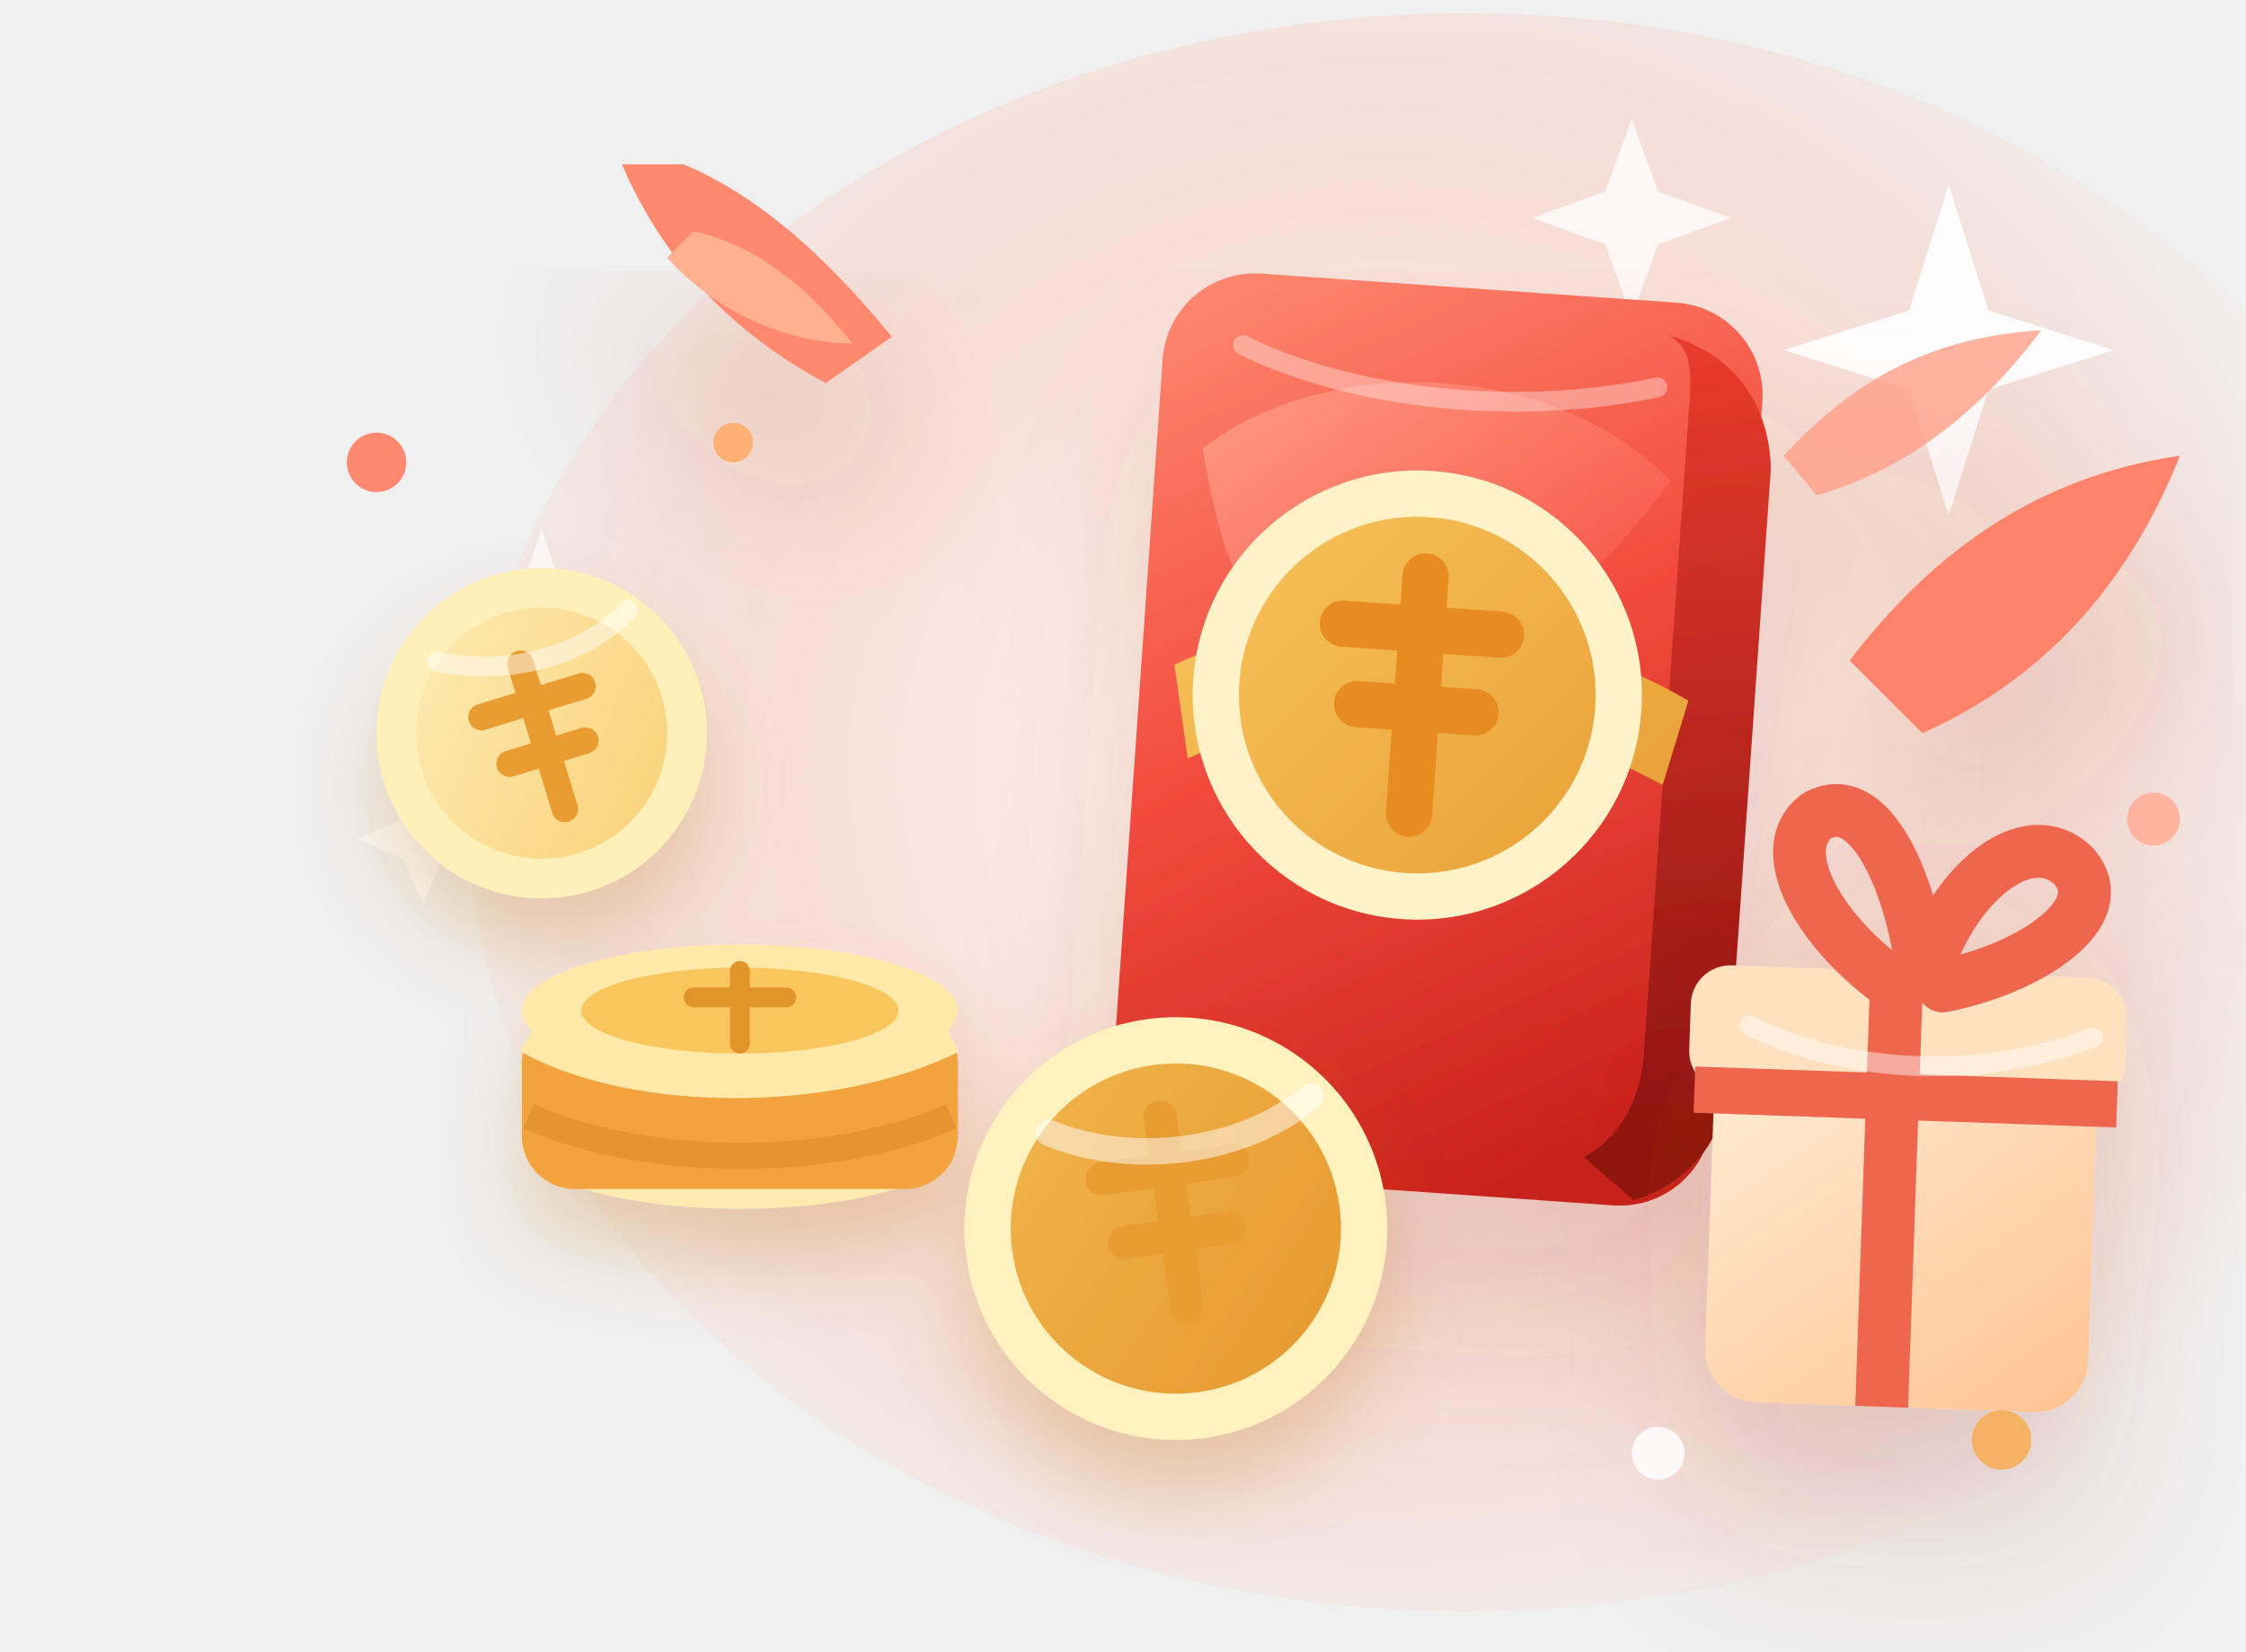
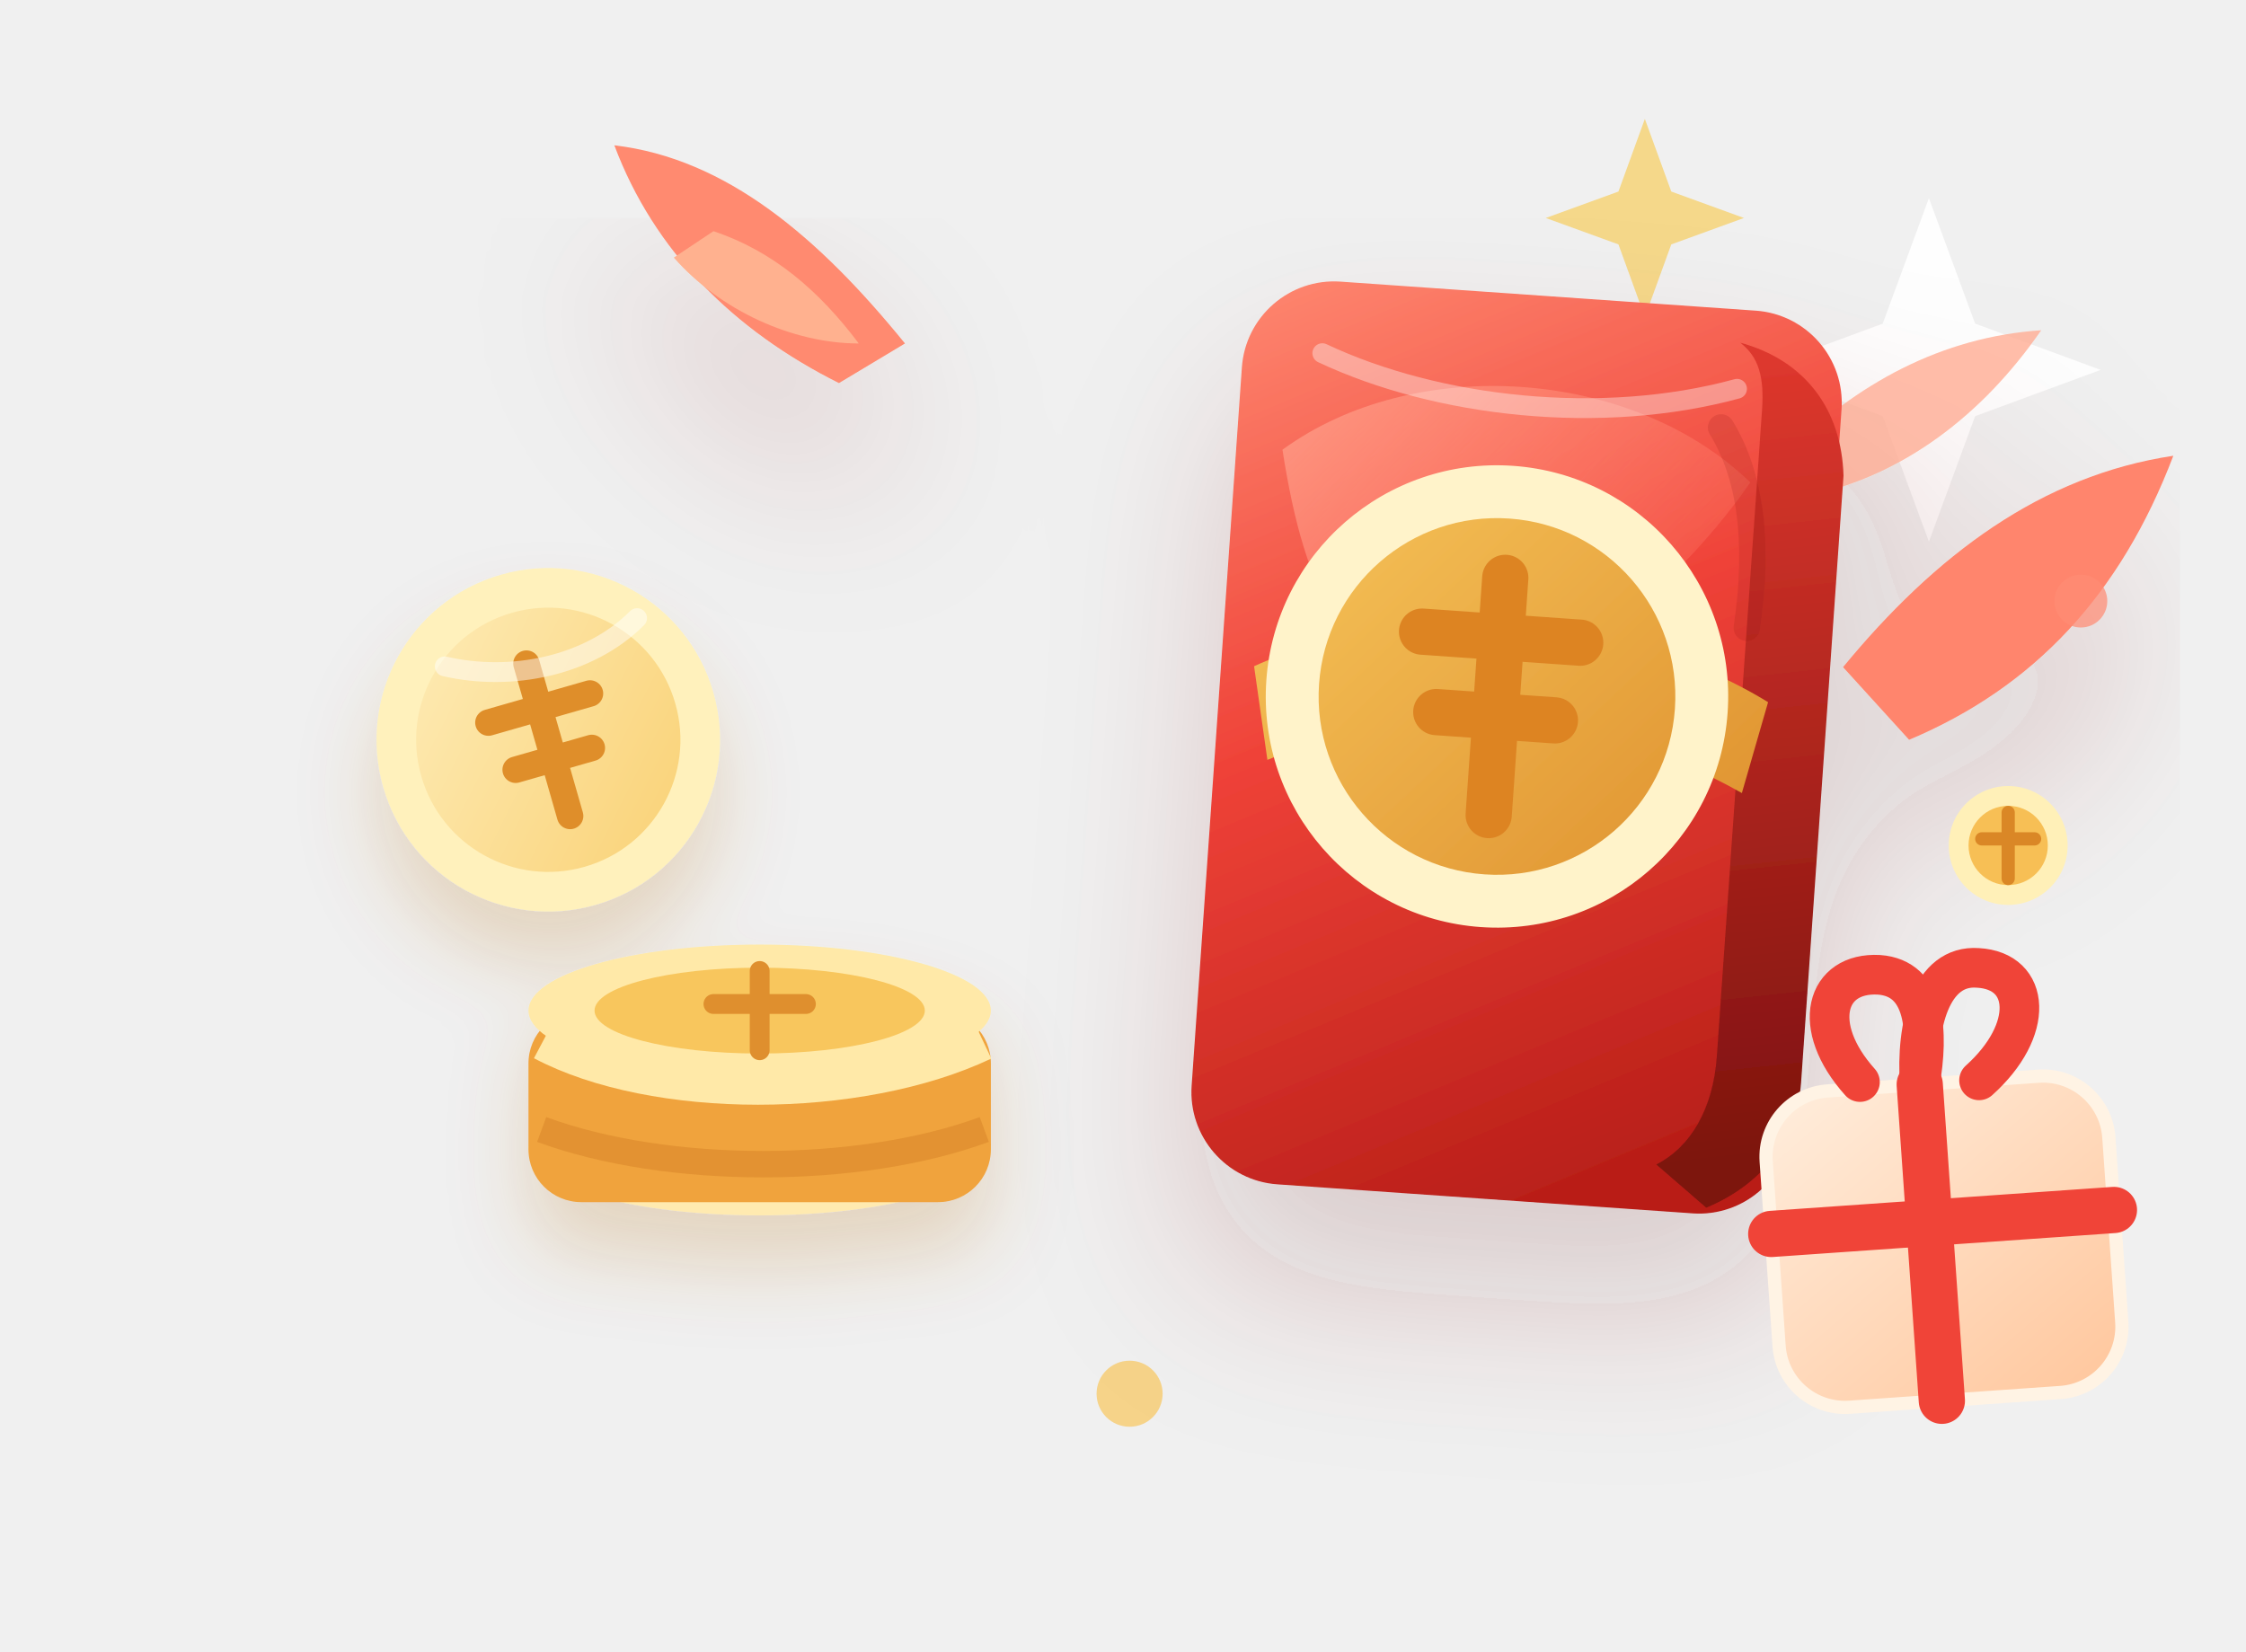
<svg xmlns="http://www.w3.org/2000/svg" width="340" height="250" viewBox="0 0 340 250" fill="none">
  <defs>
-     <radialGradient id="rightArtGlow" cx="0" cy="0" r="1" gradientUnits="userSpaceOnUse" gradientTransform="translate(210 116) rotate(88) scale(143 153)">
-       <stop stop-color="#FFFFFF" stop-opacity="0.96" />
-       <stop offset="0.44" stop-color="#FFE1D7" stop-opacity="0.68" />
-       <stop offset="0.76" stop-color="#FFB9A4" stop-opacity="0.28" />
-       <stop offset="1" stop-color="#FFB9A4" stop-opacity="0" />
-     </radialGradient>
-     <linearGradient id="packetFace" x1="167" y1="42" x2="240" y2="176" gradientUnits="userSpaceOnUse">
-       <stop stop-color="#FF8D73" />
-       <stop offset="0.5" stop-color="#F24B3E" />
-       <stop offset="1" stop-color="#C8211A" />
+     <linearGradient id="packetFront" x1="179" y1="42" x2="246" y2="176" gradientUnits="userSpaceOnUse">
+       <stop stop-color="#FF8C74" />
+       <stop offset="0.48" stop-color="#EF4238" />
+       <stop offset="1" stop-color="#B91F19" />
    </linearGradient>
-     <linearGradient id="packetSide" x1="244" y1="52" x2="263" y2="169" gradientUnits="userSpaceOnUse">
-       <stop stop-color="#E63A2D" />
-       <stop offset="1" stop-color="#8E1410" />
+     <linearGradient id="packetSide" x1="253" y1="54" x2="274" y2="171" gradientUnits="userSpaceOnUse">
+       <stop stop-color="#DD372D" />
+       <stop offset="1" stop-color="#7D120E" />
    </linearGradient>
-     <linearGradient id="packetHighlight" x1="174" y1="54" x2="231" y2="116" gradientUnits="userSpaceOnUse">
-       <stop stop-color="#FFA58F" stop-opacity="0.9" />
-       <stop offset="1" stop-color="#FF6F5C" stop-opacity="0.2" />
+     <linearGradient id="packetFlap" x1="183" y1="54" x2="249" y2="110" gradientUnits="userSpaceOnUse">
+       <stop stop-color="#FFA58F" stop-opacity="0.92" />
+       <stop offset="1" stop-color="#FF705E" stop-opacity="0.22" />
    </linearGradient>
-     <linearGradient id="goldFill" x1="67" y1="62" x2="229" y2="204" gradientUnits="userSpaceOnUse">
-       <stop stop-color="#FFF4C9" />
-       <stop offset="0.42" stop-color="#F8C65D" />
-       <stop offset="1" stop-color="#E39128" />
+     <linearGradient id="gold" x1="64" y1="62" x2="222" y2="208" gradientUnits="userSpaceOnUse">
+       <stop stop-color="#FFF5CE" />
+       <stop offset="0.44" stop-color="#F8C85E" />
+       <stop offset="1" stop-color="#D98524" />
    </linearGradient>
-     <linearGradient id="giftFill" x1="263" y1="145" x2="318" y2="218" gradientUnits="userSpaceOnUse">
-       <stop stop-color="#FFF2DC" />
-       <stop offset="1" stop-color="#FFC08E" />
+     <linearGradient id="giftCream" x1="268" y1="148" x2="320" y2="218" gradientUnits="userSpaceOnUse">
+       <stop stop-color="#FFF5E9" />
+       <stop offset="1" stop-color="#FFC397" />
    </linearGradient>
-     <filter id="mainShadow" x="46" y="25" width="292" height="230" filterUnits="userSpaceOnUse" color-interpolation-filters="sRGB">
-       <feDropShadow dx="0" dy="16" stdDeviation="12" flood-color="#A63822" flood-opacity="0.2" />
+     <filter id="softShadow" x="43" y="18" width="287" height="226" filterUnits="userSpaceOnUse" color-interpolation-filters="sRGB">
+       <feDropShadow dx="0" dy="15" stdDeviation="13" flood-color="#7E2B1D" flood-opacity="0.18" />
    </filter>
-     <filter id="coinShadow" x="40" y="57" width="194" height="182" filterUnits="userSpaceOnUse" color-interpolation-filters="sRGB">
-       <feDropShadow dx="0" dy="8" stdDeviation="6" flood-color="#BD6A17" flood-opacity="0.24" />
+     <filter id="coinShadow" x="35" y="56" width="202" height="182" filterUnits="userSpaceOnUse" color-interpolation-filters="sRGB">
+       <feDropShadow dx="0" dy="8" stdDeviation="6" flood-color="#B76B1C" flood-opacity="0.2" />
    </filter>
  </defs>
-   <ellipse cx="222" cy="123" rx="151" ry="121" fill="url(#rightArtGlow)" />
-   <path d="M295 28L301 47L320 53L301 59L295 78L289 59L270 53L289 47L295 28Z" fill="#FFFFFF" fill-opacity="0.94" />
-   <path d="M247 18L251 29L262 33L251 37L247 48L243 37L232 33L243 29L247 18Z" fill="#FFFFFF" fill-opacity="0.74" />
-   <path d="M82 80L85 89L94 92L85 95L82 104L79 95L70 92L79 89L82 80Z" fill="#FFFFFF" fill-opacity="0.68" />
-   <path d="M64 117L67 124L74 127L67 130L64 137L61 130L54 127L61 124L64 117Z" fill="#FFFFFF" fill-opacity="0.68" />
-   <g filter="url(#mainShadow)">
-     <path d="M125 58C110 50 99 38 93 22C108 24 122 35 135 51L125 58Z" fill="#FF896E" />
-     <path d="M291 111C309 103 322 89 330 69C309 72 293 83 280 100L291 111Z" fill="#FF836A" />
-     <path d="M105 35C114 37 122 43 129 52C119 52 108 47 101 39L105 35Z" fill="#FFB08F" />
-     <path d="M275 75C289 71 300 62 309 50C293 51 281 57 270 69L275 75Z" fill="#FF9C84" opacity="0.78" />
-     <g transform="rotate(4 211 113)">
-       <rect x="172" y="43" width="91" height="137" rx="14" fill="url(#packetFace)" />
-       <path d="M248 48C258 50 264 57 265 67V161C265 169 260 176 252 179L244 173C249 170 252 164 252 157V57C252 52 251 49 248 48Z" fill="url(#packetSide)" />
-       <path d="M179 70C197 54 231 53 250 70C238 89 222 103 206 103C192 103 184 92 179 70Z" fill="url(#packetHighlight)" />
-       <path d="M177 103C198 91 231 91 255 103L252 116C228 105 202 105 180 117L177 103Z" fill="url(#goldFill)" />
-       <circle cx="214" cy="105" r="34" fill="#FFF2C8" />
-       <circle cx="214" cy="105" r="27" fill="url(#goldFill)" />
-       <path d="M214 87V123M202 95H226M205 107H223" stroke="#E88C23" stroke-width="7" stroke-linecap="round" />
-       <path d="M184 54C201 61 226 62 247 56" stroke="#FFFFFF" stroke-opacity="0.35" stroke-width="3" stroke-linecap="round" />
+   <path d="M292 30L299 49L318 56L299 63L292 82L285 63L266 56L285 49L292 30Z" fill="#FFFFFF" fill-opacity="0.92" />
+   <path d="M249 18L253 29L264 33L253 37L249 48L245 37L234 33L245 29L249 18Z" fill="#F6D47A" fill-opacity="0.86" />
+   <path d="M76 87L79 96L88 99L79 102L76 111L73 102L64 99L73 96L76 87Z" fill="#FFFFFF" fill-opacity="0.7" />
+   <g filter="url(#softShadow)">
+     <path d="M127 58C111 50 99 38 93 22C110 24 124 36 137 52L127 58Z" fill="#FF8A70" />
+     <path d="M289 112C308 104 321 90 329 69C309 72 293 84 279 101L289 112Z" fill="#FF856D" />
+     <path d="M108 35C117 38 124 44 130 52C120 52 109 47 102 39L108 35Z" fill="#FFB18F" />
+     <path d="M274 75C288 72 300 63 309 50C294 51 281 58 270 69L274 75Z" fill="#FFAB91" opacity="0.78" />
+     <g transform="rotate(4 220 114)">
+       <rect x="184" y="44" width="91" height="137" rx="14" fill="url(#packetFront)" />
+       <path d="M259 49C269 51 275 58 276 68V160C276 169 271 176 263 180L255 174C260 171 263 165 263 157V59C263 54 262 51 259 49Z" fill="url(#packetSide)" />
+       <path d="M191 70C210 54 243 54 262 70C250 90 233 103 218 103C203 103 196 92 191 70Z" fill="url(#packetFlap)" />
+       <path d="M189 103C211 91 244 91 267 103L264 117C241 106 214 106 192 117L189 103Z" fill="url(#gold)" />
+       <circle cx="226" cy="105" r="35" fill="#FFF3CA" />
+       <circle cx="226" cy="105" r="27" fill="url(#gold)" />
+       <path d="M226 87V123M214 96H238M217 108H235" stroke="#DD8424" stroke-width="7" stroke-linecap="round" />
+       <path d="M196 55C214 62 239 63 259 56" stroke="#FFFFFF" stroke-opacity="0.36" stroke-width="3" stroke-linecap="round" />
+       <path d="M257 62C262 69 264 79 263 92" stroke="#8E1611" stroke-opacity="0.16" stroke-width="4" stroke-linecap="round" />
    </g>
  </g>
  <g filter="url(#coinShadow)">
-     <g transform="rotate(-17 82 111)">
-       <circle cx="82" cy="111" r="25" fill="#FFF0B9" />
-       <circle cx="82" cy="111" r="19" fill="url(#goldFill)" />
-       <path d="M82 100V123M74 106H90M76 114H88" stroke="#E99C31" stroke-width="4" stroke-linecap="round" />
-       <path d="M70 96C79 101 91 102 100 97" stroke="#FFFFFF" stroke-opacity="0.48" stroke-width="3" stroke-linecap="round" />
+     <g transform="rotate(-16 83 112)">
+       <circle cx="83" cy="112" r="26" fill="#FFF1BC" />
+       <circle cx="83" cy="112" r="20" fill="url(#gold)" />
+       <path d="M83 100V124M75 107H91M77 115H89" stroke="#DF8E2B" stroke-width="4" stroke-linecap="round" />
+       <path d="M71 97C80 102 92 103 101 98" stroke="#FFFFFF" stroke-opacity="0.48" stroke-width="3" stroke-linecap="round" />
    </g>
    <g>
-       <ellipse cx="112" cy="173" rx="33" ry="10" fill="#FFEAB0" />
-       <rect x="79" y="153" width="66" height="27" rx="8" fill="#F2A33E" />
-       <path d="M80 157C96 166 126 166 144 157" stroke="#FFE8A8" stroke-width="5" />
-       <path d="M80 169C98 177 126 177 144 169" stroke="#D78324" stroke-opacity="0.48" stroke-width="4" />
-       <ellipse cx="112" cy="153" rx="33" ry="10" fill="#FFE8A8" />
-       <ellipse cx="112" cy="153" rx="24" ry="6.5" fill="#F8C65D" />
-       <path d="M112 147V158M105 151H119" stroke="#E1942C" stroke-width="3" stroke-linecap="round" />
-     </g>
-     <g transform="rotate(-8 178 186)">
-       <circle cx="178" cy="186" r="32" fill="#FFF2BE" />
-       <circle cx="178" cy="186" r="25" fill="url(#goldFill)" />
-       <path d="M178 169V198M168 177H188M170 187H186" stroke="#E99C31" stroke-width="5" stroke-linecap="round" />
-       <path d="M161 169C173 176 190 176 201 169" stroke="#FFFFFF" stroke-opacity="0.5" stroke-width="4" stroke-linecap="round" />
+       <ellipse cx="115" cy="174" rx="35" ry="10" fill="#FFEAB0" />
+       <rect x="80" y="153" width="70" height="29" rx="8" fill="#F0A33D" />
+       <path d="M82 158C99 167 130 167 149 158" stroke="#FFE9A8" stroke-width="5" />
+       <path d="M82 171C101 178 130 178 149 171" stroke="#D78224" stroke-opacity="0.5" stroke-width="4" />
+       <ellipse cx="115" cy="153" rx="35" ry="10" fill="#FFE9A8" />
+       <ellipse cx="115" cy="153" rx="25" ry="6.5" fill="#F8C65D" />
+       <path d="M115 147V159M108 152H122" stroke="#DF8F2D" stroke-width="3" stroke-linecap="round" />
    </g>
  </g>
-   <g filter="url(#mainShadow)" transform="rotate(2 286 180)">
-     <rect x="259" y="158" width="58" height="55" rx="8" fill="url(#giftFill)" />
-     <rect x="255" y="147" width="66" height="19" rx="6" fill="#FFE1BF" />
-     <path d="M286 148V213" stroke="#EF6650" stroke-width="8" />
-     <path d="M256 166H320" stroke="#EF6650" stroke-width="7" />
-     <path d="M284 148C273 140 267 129 273 124C281 119 288 134 290 148C294 133 305 124 312 130C319 137 306 146 293 149" stroke="#EF6650" stroke-width="8" stroke-linecap="round" />
-     <path d="M264 156C279 163 300 163 316 156" stroke="#FFFFFF" stroke-opacity="0.44" stroke-width="3" stroke-linecap="round" />
+   <g transform="rotate(-4 294 184)">
+     <rect x="268" y="164" width="52" height="48" rx="10" fill="url(#giftCream)" stroke="#FFF3E4" stroke-width="2" />
+     <path d="M292 164V212" stroke="#F04438" stroke-width="7" stroke-linecap="round" />
+     <path d="M268 185H320" stroke="#F04438" stroke-width="7" stroke-linecap="round" />
+     <path d="M283 163C276 154 279 146 287 147C294 148 294 156 292 164" stroke="#F04438" stroke-width="6" stroke-linecap="round" />
+     <path d="M301 164C310 157 310 148 302 147C295 146 292 155 292 164" stroke="#F04438" stroke-width="6" stroke-linecap="round" />
  </g>
-   <circle cx="57" cy="70" r="4.5" fill="#FF896E" />
-   <circle cx="111" cy="67" r="3" fill="#FFB175" />
-   <circle cx="303" cy="218" r="4.5" fill="#F6B264" />
-   <circle cx="326" cy="124" r="4" fill="#FFB4A0" />
-   <circle cx="251" cy="220" r="4" fill="#FFFFFF" fill-opacity="0.82" />
+   <circle cx="304" cy="128" r="9" fill="#FFF0B8" />
+   <circle cx="304" cy="128" r="6" fill="#F7BF55" />
+   <path d="M304 123V133M300 127H308" stroke="#DA8726" stroke-width="2" stroke-linecap="round" />
+   <circle cx="171" cy="211" r="5" fill="#F8C65D" opacity="0.7" />
+   <circle cx="315" cy="91" r="4" fill="#FF8C74" opacity="0.72" />
</svg>
